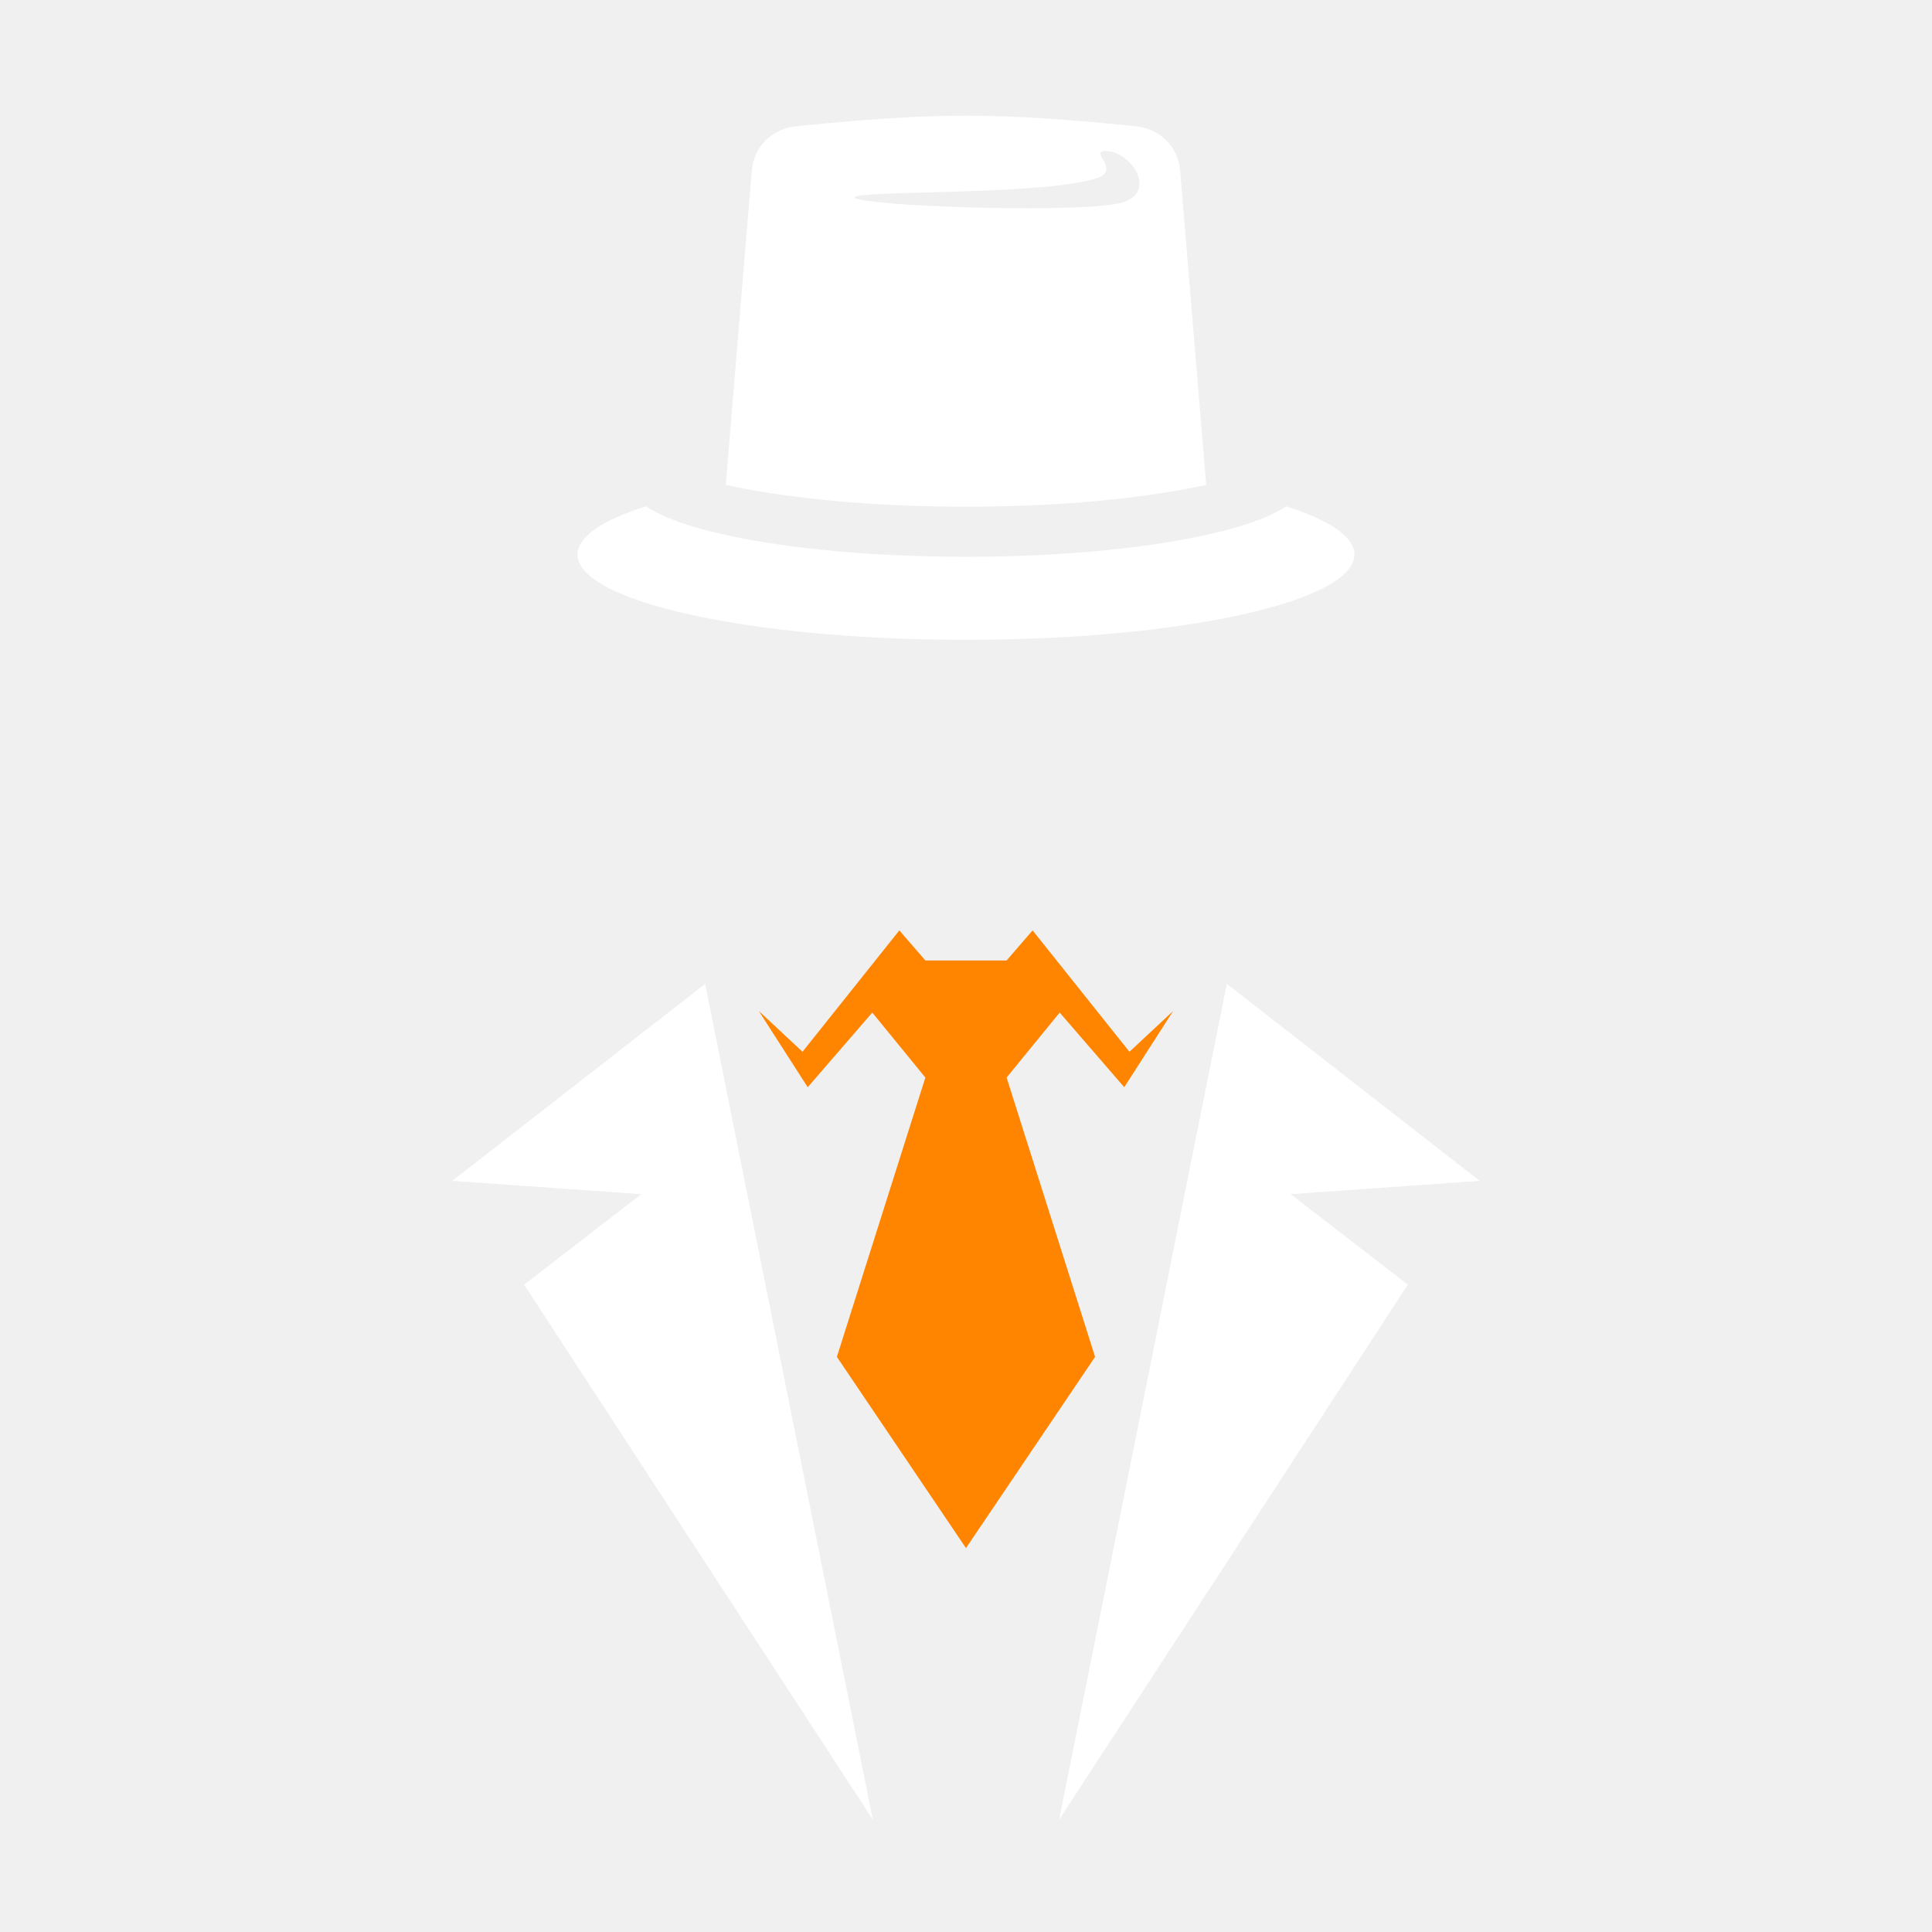
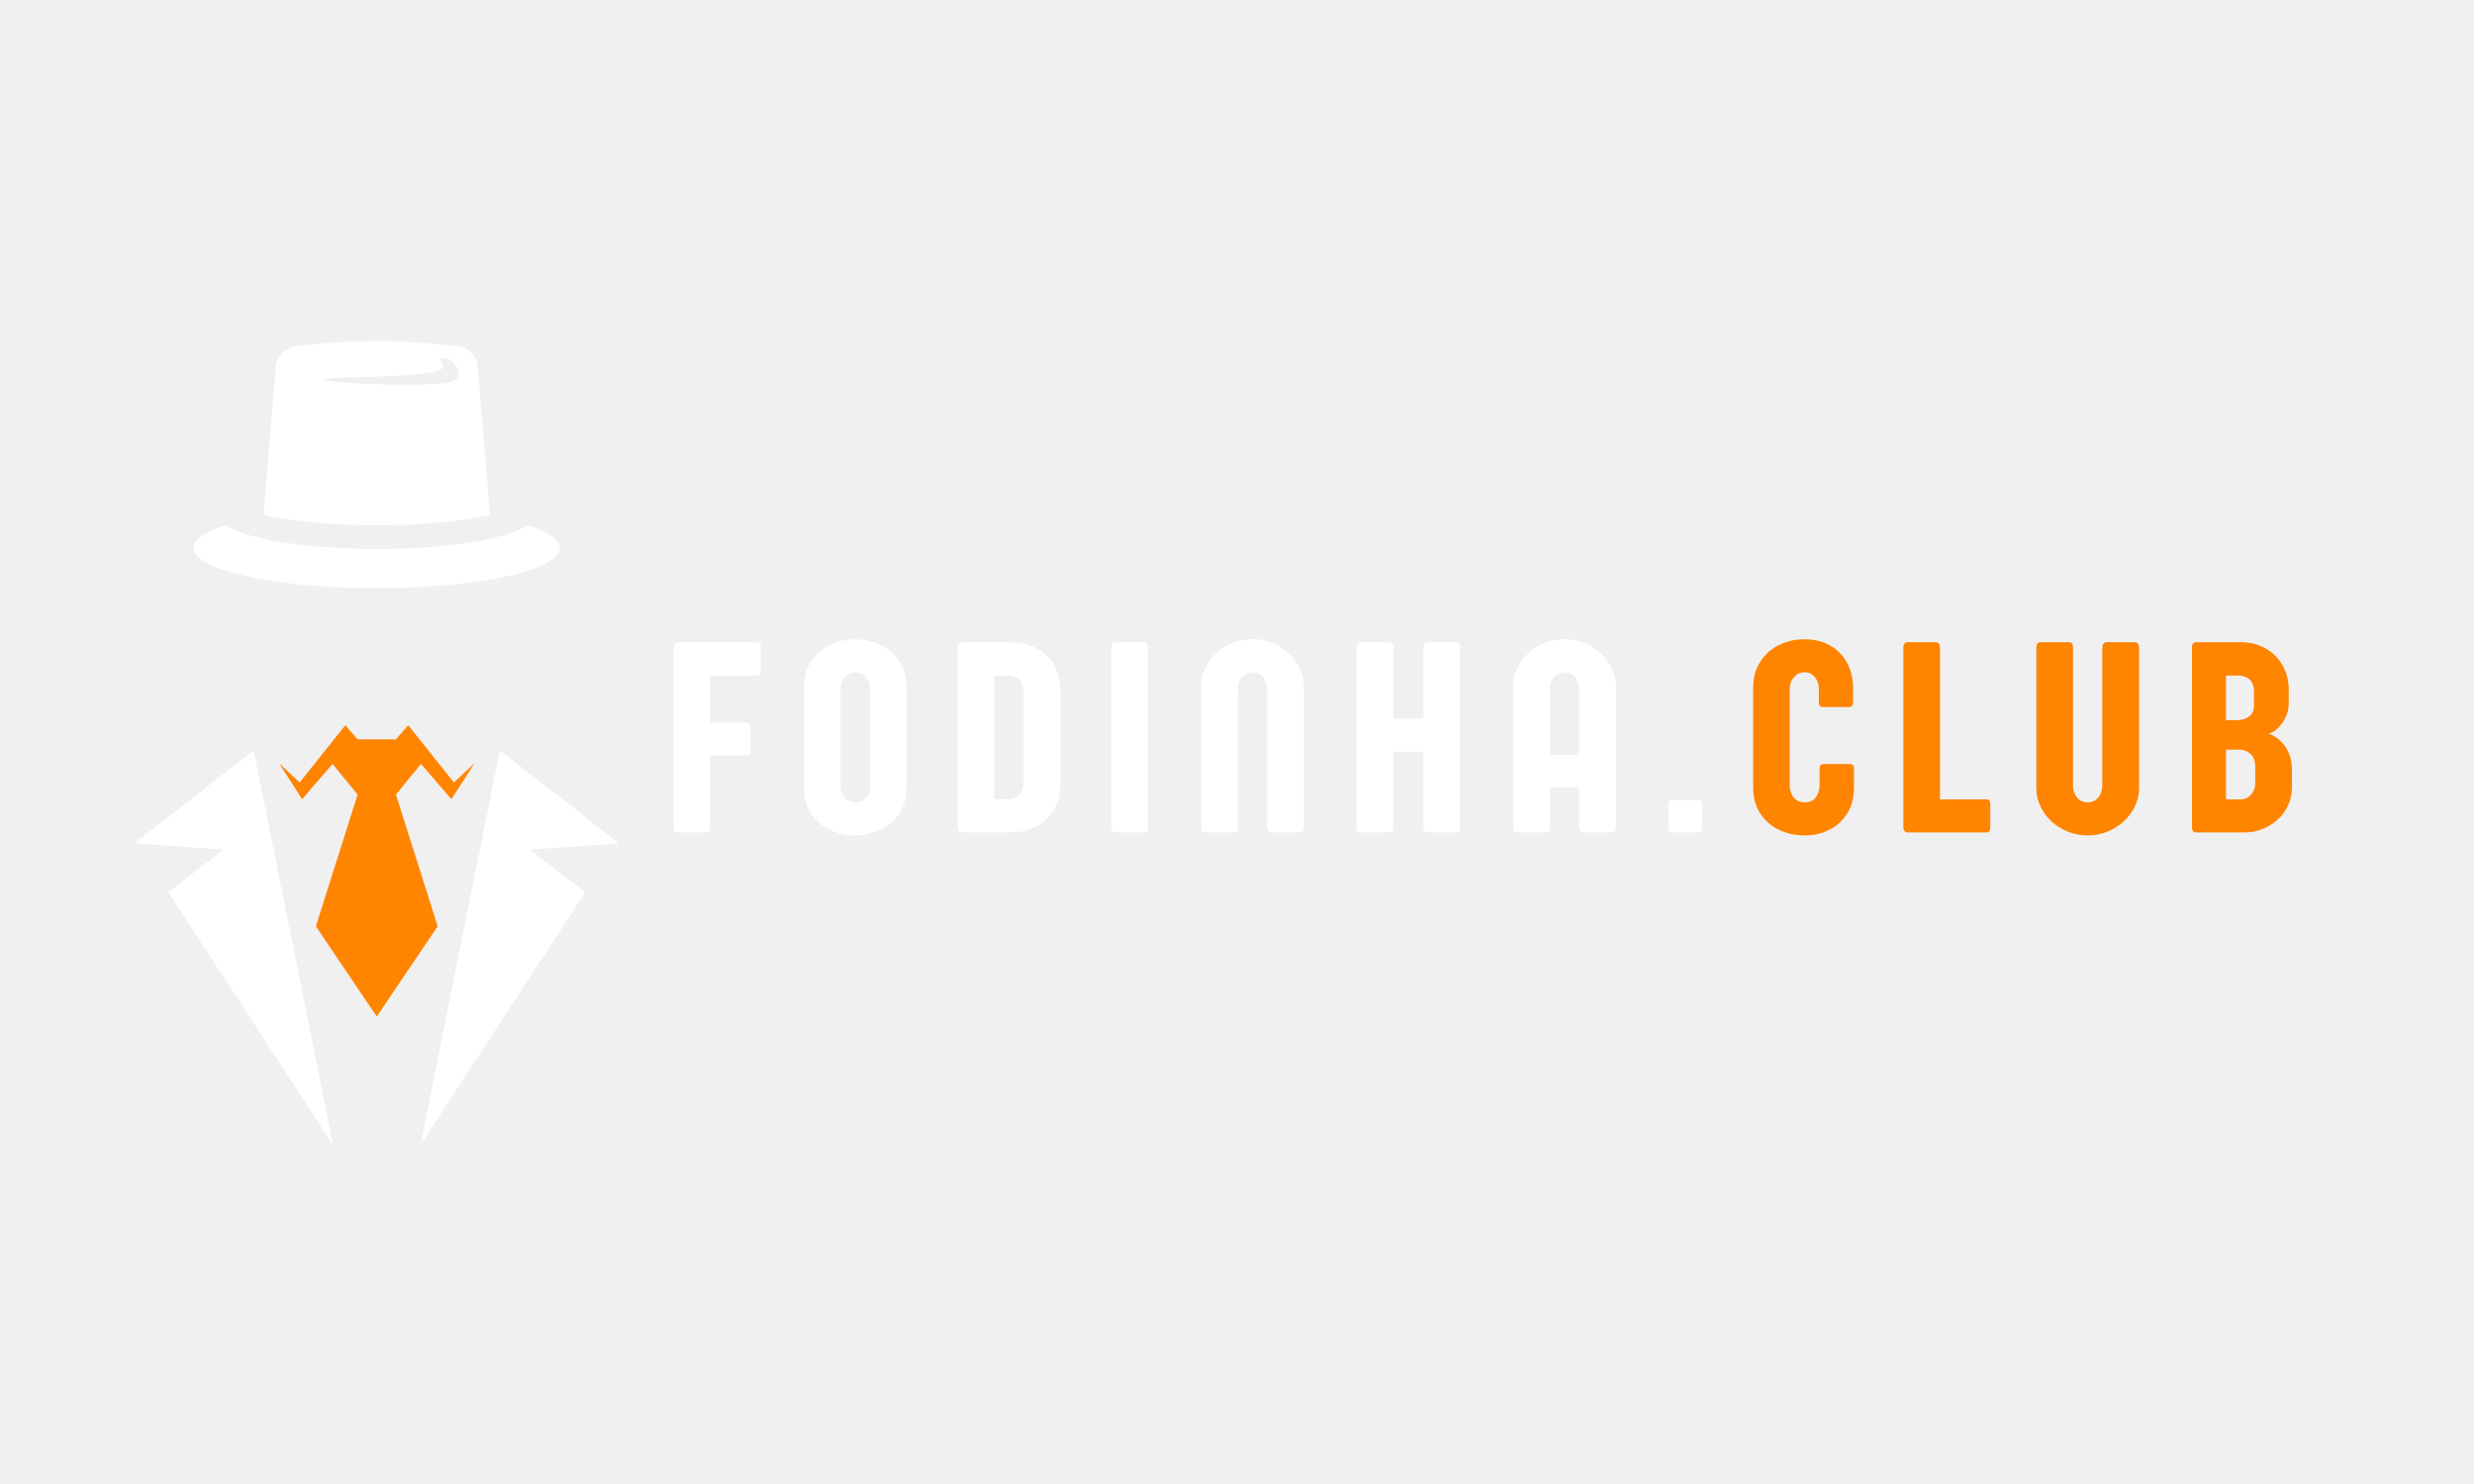
- <svg xmlns="http://www.w3.org/2000/svg" width="500" zoomAndPan="magnify" viewBox="0 0 375 375" height="500" preserveAspectRatio="xMidYMid meet" version="1.2">
+ <svg xmlns="http://www.w3.org/2000/svg" width="500" zoomAndPan="magnify" viewBox="0 0 375 225" height="300" preserveAspectRatio="xMidYMid meet" version="1.2">
  <defs>
-     <clipPath id="a5982e5198">
-       <path d="M 87.789 190 L 170 190 L 170 353.277 L 87.789 353.277 Z M 87.789 190 " />
+     <clipPath id="0b90cf4111">
+       <path d="M 29 51.457 L 85 51.457 L 85 90 L 29 90 Z M 29 51.457 " />
    </clipPath>
-     <clipPath id="1c32014b80">
-       <path d="M 205 190 L 287.289 190 L 287.289 353.277 L 205 353.277 Z M 205 190 " />
+     <clipPath id="1d83f02cd6">
+       <path d="M 20.379 113 L 51 113 L 51 173.691 L 20.379 173.691 Z M 20.379 113 " />
+     </clipPath>
+     <clipPath id="bb031a34de">
+       <path d="M 63 113 L 93.879 113 L 93.879 173.691 L 63 173.691 Z M 63 113 " />
    </clipPath>
  </defs>
-   <g id="1d1344cf44">
-     <path style=" stroke:none;fill-rule:evenodd;fill:#ffffff;fill-opacity:1;" d="M 249.648 98.277 C 258 100.941 262.891 104.168 262.891 107.645 C 262.891 116.785 229.137 124.191 187.496 124.191 C 145.855 124.191 112.102 116.785 112.102 107.645 C 112.102 104.168 116.992 100.941 125.344 98.277 C 133.789 103.961 158.422 108.074 187.496 108.074 C 216.57 108.074 241.203 103.961 249.648 98.277 Z M 166.039 38.516 C 171.57 40.273 211.289 41.359 217.906 39.289 C 224.523 37.223 219.766 29.879 215.219 29.359 C 210.668 28.844 217.754 32.934 213.047 34.531 C 202.395 38.152 163.348 36.758 166.039 38.516 Z M 140.867 94.113 L 145.922 33.184 C 146.316 28.422 149.855 24.973 154.609 24.496 C 181.59 21.789 193.402 21.773 220.383 24.496 C 225.137 24.977 228.68 28.422 229.07 33.184 L 234.125 94.113 C 222.273 96.73 205.762 98.352 187.496 98.352 C 169.23 98.352 152.719 96.73 140.867 94.113 Z M 140.867 94.113 " />
-     <g clip-rule="nonzero" clip-path="url(#a5982e5198)">
-       <path style=" stroke:none;fill-rule:evenodd;fill:#ffffff;fill-opacity:1;" d="M 136.867 190.969 L 87.789 229.199 L 124.469 231.785 L 101.734 249.348 L 169.414 353.191 Z M 136.867 190.969 " />
+   <g id="95ed17cc9c">
+     <g style="fill:#ffffff;fill-opacity:1;">
+       <g transform="translate(100.6042, 126.2117)">
+         <path style="stroke:none" d="M 14.719 -28.094 L 14.719 -24.547 C 14.719 -24.035 14.531 -23.781 14.156 -23.781 L 7.047 -23.781 L 7.047 -16.672 L 12.531 -16.672 C 12.695 -16.672 12.844 -16.617 12.969 -16.516 C 13.094 -16.41 13.156 -16.219 13.156 -15.938 L 13.156 -12.406 C 13.156 -11.914 12.945 -11.672 12.531 -11.672 L 7.047 -11.672 L 7.047 -0.797 C 7.047 -0.266 6.82 0 6.375 0 L 2.203 0 C 1.734 0 1.5 -0.266 1.5 -0.797 L 1.5 -28.031 C 1.5 -28.57 1.734 -28.844 2.203 -28.844 L 14.156 -28.844 C 14.531 -28.844 14.719 -28.594 14.719 -28.094 Z M 14.719 -28.094 " />
+       </g>
    </g>
-     <g clip-rule="nonzero" clip-path="url(#1c32014b80)">
-       <path style=" stroke:none;fill-rule:evenodd;fill:#ffffff;fill-opacity:1;" d="M 238.125 190.969 L 287.207 229.199 L 250.523 231.785 L 273.258 249.348 L 205.578 353.191 Z M 238.125 190.969 " />
+     <g style="fill:#ffffff;fill-opacity:1;">
+       <g transform="translate(120.8167, 126.2117)">
+         <path style="stroke:none" d="M 16.609 -22.047 L 16.609 -6.781 C 16.609 -5.645 16.398 -4.629 15.984 -3.734 C 15.566 -2.836 14.992 -2.078 14.266 -1.453 C 13.547 -0.828 12.711 -0.352 11.766 -0.031 C 10.828 0.289 9.836 0.453 8.797 0.453 C 7.754 0.453 6.766 0.285 5.828 -0.047 C 4.898 -0.391 4.07 -0.875 3.344 -1.5 C 2.625 -2.125 2.062 -2.883 1.656 -3.781 C 1.25 -4.676 1.047 -5.676 1.047 -6.781 L 1.047 -22.047 C 1.047 -23.172 1.25 -24.18 1.656 -25.078 C 2.062 -25.973 2.625 -26.734 3.344 -27.359 C 4.07 -27.992 4.898 -28.473 5.828 -28.797 C 6.766 -29.117 7.754 -29.281 8.797 -29.281 C 9.836 -29.281 10.828 -29.117 11.766 -28.797 C 12.711 -28.473 13.547 -27.992 14.266 -27.359 C 14.992 -26.734 15.566 -25.977 15.984 -25.094 C 16.398 -24.207 16.609 -23.191 16.609 -22.047 Z M 8.844 -24.281 C 8.133 -24.281 7.582 -24.02 7.188 -23.5 C 6.789 -22.988 6.594 -22.398 6.594 -21.734 L 6.594 -7.062 C 6.594 -6.414 6.781 -5.836 7.156 -5.328 C 7.539 -4.816 8.086 -4.562 8.797 -4.562 C 9.516 -4.562 10.07 -4.797 10.469 -5.266 C 10.863 -5.734 11.062 -6.289 11.062 -6.938 L 11.062 -21.734 C 11.062 -22.398 10.863 -22.988 10.469 -23.5 C 10.07 -24.02 9.531 -24.281 8.844 -24.281 Z M 8.844 -24.281 " />
+       </g>
    </g>
-     <path style=" stroke:none;fill-rule:evenodd;fill:#ff8400;fill-opacity:1;" d="M 147.277 196.227 L 155.766 204.148 L 174.562 180.586 L 179.613 186.426 L 195.379 186.426 L 200.43 180.586 L 219.227 204.148 L 227.715 196.227 L 218.215 211.027 L 205.684 196.539 L 195.379 209.152 L 212.555 263.367 L 187.496 300.48 L 162.438 263.367 L 179.613 209.152 L 169.309 196.539 L 156.777 211.027 Z M 147.277 196.227 " />
+     <g style="fill:#ffffff;fill-opacity:1;">
+       <g transform="translate(143.6757, 126.2117)">
+         <path style="stroke:none" d="M 7.047 -23.781 L 7.047 -5.016 L 9.219 -5.016 C 9.906 -5.047 10.457 -5.301 10.875 -5.781 C 11.289 -6.258 11.5 -6.852 11.5 -7.562 L 11.5 -21.219 C 11.5 -22.094 11.273 -22.738 10.828 -23.156 C 10.391 -23.57 9.816 -23.781 9.109 -23.781 Z M 1.5 -0.797 L 1.5 -28.031 C 1.5 -28.57 1.734 -28.844 2.203 -28.844 L 9.438 -28.844 C 10.883 -28.832 12.18 -28.539 13.328 -27.969 C 14.473 -27.406 15.379 -26.578 16.047 -25.484 C 16.711 -24.391 17.047 -23.047 17.047 -21.453 L 17.047 -7.406 C 17.047 -5.801 16.711 -4.453 16.047 -3.359 C 15.379 -2.273 14.473 -1.445 13.328 -0.875 C 12.18 -0.301 10.898 -0.008 9.484 0 L 2.203 0 C 1.734 0 1.5 -0.266 1.5 -0.797 Z M 1.5 -0.797 " />
+       </g>
+     </g>
+     <g style="fill:#ffffff;fill-opacity:1;">
+       <g transform="translate(166.9724, 126.2117)">
+         <path style="stroke:none" d="M 7.047 -28.031 L 7.047 -0.797 C 7.047 -0.266 6.816 0 6.359 0 L 2.188 0 C 1.727 0 1.5 -0.266 1.5 -0.797 L 1.5 -28.031 C 1.5 -28.57 1.727 -28.844 2.188 -28.844 L 6.359 -28.844 C 6.816 -28.844 7.047 -28.57 7.047 -28.031 Z M 7.047 -28.031 " />
+       </g>
+     </g>
+     <g style="fill:#ffffff;fill-opacity:1;">
+       <g transform="translate(180.7454, 126.2117)">
+         <path style="stroke:none" d="M 16.219 0 L 11.984 0 C 11.773 0 11.609 -0.082 11.484 -0.25 C 11.367 -0.414 11.312 -0.609 11.312 -0.828 L 11.312 -21.766 C 11.312 -22.41 11.117 -22.988 10.734 -23.5 C 10.348 -24.008 9.805 -24.266 9.109 -24.266 C 8.398 -24.266 7.848 -24.008 7.453 -23.5 C 7.066 -22.988 6.875 -22.41 6.875 -21.766 L 6.875 -0.812 C 6.875 -0.594 6.828 -0.398 6.734 -0.234 C 6.648 -0.078 6.488 0 6.25 0 L 1.859 0 C 1.703 0 1.57 -0.078 1.469 -0.234 C 1.363 -0.398 1.312 -0.594 1.312 -0.812 L 1.312 -22.078 C 1.312 -23.078 1.52 -24.016 1.938 -24.891 C 2.352 -25.766 2.914 -26.531 3.625 -27.188 C 4.344 -27.852 5.172 -28.375 6.109 -28.75 C 7.055 -29.125 8.051 -29.312 9.094 -29.312 C 10.133 -29.312 11.125 -29.125 12.062 -28.75 C 13 -28.375 13.828 -27.852 14.547 -27.188 C 15.266 -26.531 15.832 -25.766 16.25 -24.891 C 16.676 -24.016 16.891 -23.078 16.891 -22.078 L 16.891 -0.828 C 16.891 -0.617 16.836 -0.426 16.734 -0.25 C 16.629 -0.082 16.457 0 16.219 0 Z M 16.219 0 " />
+       </g>
+     </g>
+     <g style="fill:#ffffff;fill-opacity:1;">
+       <g transform="translate(204.1463, 126.2117)">
+         <path style="stroke:none" d="M 12.344 -28.844 L 16.484 -28.844 C 16.672 -28.844 16.832 -28.785 16.969 -28.672 C 17.102 -28.566 17.172 -28.363 17.172 -28.062 L 17.172 -0.797 C 17.172 -0.266 16.922 0 16.422 0 L 12.344 0 C 11.863 0 11.625 -0.266 11.625 -0.797 L 11.625 -12.25 L 7.047 -12.25 L 7.047 -0.797 C 7.047 -0.266 6.816 0 6.359 0 L 2.188 0 C 1.727 0 1.5 -0.266 1.5 -0.797 L 1.5 -28.031 C 1.5 -28.57 1.727 -28.844 2.188 -28.844 L 6.359 -28.844 C 6.816 -28.844 7.047 -28.57 7.047 -28.031 L 7.047 -17.281 L 11.625 -17.281 L 11.625 -28.031 C 11.625 -28.258 11.68 -28.453 11.797 -28.609 C 11.922 -28.766 12.102 -28.844 12.344 -28.844 Z M 12.344 -28.844 " />
+       </g>
+     </g>
+     <g style="fill:#ffffff;fill-opacity:1;">
+       <g transform="translate(228.0473, 126.2117)">
+         <path style="stroke:none" d="M 6.875 -21.766 L 6.875 -11.734 L 11.312 -11.734 L 11.312 -21.766 C 11.312 -22.41 11.117 -22.988 10.734 -23.5 C 10.348 -24.008 9.805 -24.266 9.109 -24.266 C 8.398 -24.266 7.848 -24.008 7.453 -23.5 C 7.066 -22.988 6.875 -22.41 6.875 -21.766 Z M 16.891 -22.078 L 16.891 -0.828 C 16.891 -0.617 16.836 -0.426 16.734 -0.25 C 16.629 -0.082 16.457 0 16.219 0 L 11.984 0 C 11.773 0 11.609 -0.082 11.484 -0.25 C 11.367 -0.414 11.312 -0.609 11.312 -0.828 L 11.312 -6.875 L 6.875 -6.875 L 6.875 -0.812 C 6.875 -0.594 6.832 -0.398 6.75 -0.234 C 6.664 -0.078 6.5 0 6.25 0 L 1.859 0 C 1.703 0 1.57 -0.078 1.469 -0.234 C 1.363 -0.398 1.312 -0.594 1.312 -0.812 L 1.312 -22.078 C 1.312 -23.078 1.52 -24.016 1.938 -24.891 C 2.352 -25.766 2.914 -26.531 3.625 -27.188 C 4.344 -27.852 5.172 -28.375 6.109 -28.75 C 7.055 -29.125 8.051 -29.312 9.094 -29.312 C 10.133 -29.312 11.125 -29.125 12.062 -28.75 C 13 -28.375 13.828 -27.852 14.547 -27.188 C 15.266 -26.531 15.832 -25.766 16.25 -24.891 C 16.676 -24.016 16.891 -23.078 16.891 -22.078 Z M 16.891 -22.078 " />
+       </g>
+     </g>
+     <g style="fill:#ffffff;fill-opacity:1;">
+       <g transform="translate(251.4482, 126.2117)">
+         <path style="stroke:none" d="M 6.562 -4.141 L 6.562 -0.734 C 6.562 -0.453 6.477 -0.258 6.312 -0.156 C 6.145 -0.051 6.016 0 5.922 0 L 2.078 0 C 1.984 0 1.852 -0.047 1.688 -0.141 C 1.531 -0.242 1.453 -0.441 1.453 -0.734 L 1.453 -4.141 C 1.453 -4.41 1.52 -4.609 1.656 -4.734 C 1.789 -4.859 1.926 -4.922 2.062 -4.922 L 5.922 -4.922 C 6.18 -4.922 6.352 -4.828 6.438 -4.641 C 6.52 -4.461 6.562 -4.297 6.562 -4.141 Z M 6.562 -4.141 " />
+       </g>
+     </g>
+     <g style="fill:#ff8400;fill-opacity:1;">
+       <g transform="translate(264.6902, 126.2117)">
+         <path style="stroke:none" d="M 16.203 -21.953 L 16.203 -19.922 C 16.203 -19.609 16.156 -19.379 16.062 -19.234 C 15.977 -19.086 15.801 -19.016 15.531 -19.016 L 11.656 -19.016 C 11.406 -19.016 11.234 -19.078 11.141 -19.203 C 11.047 -19.336 11 -19.551 11 -19.844 L 11 -21.781 C 11 -22.195 10.914 -22.594 10.75 -22.969 C 10.582 -23.352 10.336 -23.664 10.016 -23.906 C 9.703 -24.156 9.316 -24.281 8.859 -24.281 C 8.18 -24.281 7.633 -24.031 7.219 -23.531 C 6.801 -23.039 6.594 -22.473 6.594 -21.828 L 6.594 -7.094 C 6.594 -6.656 6.68 -6.238 6.859 -5.844 C 7.035 -5.457 7.297 -5.145 7.641 -4.906 C 7.984 -4.676 8.391 -4.562 8.859 -4.562 C 9.617 -4.562 10.18 -4.816 10.547 -5.328 C 10.922 -5.848 11.109 -6.438 11.109 -7.094 L 11.109 -9.562 C 11.109 -9.883 11.148 -10.098 11.234 -10.203 C 11.328 -10.316 11.492 -10.375 11.734 -10.375 L 15.625 -10.375 C 15.863 -10.375 16.039 -10.328 16.156 -10.234 C 16.27 -10.141 16.328 -9.93 16.328 -9.609 L 16.328 -6.781 C 16.328 -5.27 15.988 -3.973 15.312 -2.891 C 14.633 -1.805 13.727 -0.977 12.594 -0.406 C 11.469 0.164 10.207 0.453 8.812 0.453 C 7.77 0.453 6.781 0.289 5.844 -0.031 C 4.906 -0.352 4.07 -0.828 3.344 -1.453 C 2.625 -2.078 2.062 -2.836 1.656 -3.734 C 1.25 -4.629 1.047 -5.645 1.047 -6.781 L 1.047 -22.047 C 1.047 -23.078 1.234 -24.031 1.609 -24.906 C 1.992 -25.789 2.531 -26.562 3.219 -27.219 C 3.914 -27.875 4.738 -28.379 5.688 -28.734 C 6.633 -29.098 7.676 -29.281 8.812 -29.281 C 10.082 -29.281 11.18 -29.07 12.109 -28.656 C 13.035 -28.238 13.801 -27.68 14.406 -26.984 C 15.008 -26.297 15.457 -25.516 15.75 -24.641 C 16.051 -23.766 16.203 -22.867 16.203 -21.953 Z M 16.203 -21.953 " />
+       </g>
+     </g>
+     <g style="fill:#ff8400;fill-opacity:1;">
+       <g transform="translate(287.0074, 126.2117)">
+         <path style="stroke:none" d="M 14.094 0 L 2.203 0 C 1.734 0 1.5 -0.266 1.5 -0.797 L 1.5 -28.031 C 1.5 -28.57 1.727 -28.844 2.188 -28.844 L 6.359 -28.844 C 6.816 -28.844 7.047 -28.57 7.047 -28.031 L 7.047 -5.016 L 14.094 -5.016 C 14.477 -5.016 14.672 -4.781 14.672 -4.312 L 14.672 -0.75 C 14.672 -0.25 14.477 0 14.094 0 Z M 14.094 0 " />
+       </g>
+     </g>
+     <g style="fill:#ff8400;fill-opacity:1;">
+       <g transform="translate(307.3449, 126.2117)">
+         <path style="stroke:none" d="M 11.312 -7.094 L 11.312 -28.016 C 11.312 -28.234 11.367 -28.426 11.484 -28.594 C 11.598 -28.758 11.766 -28.844 11.984 -28.844 L 16.219 -28.844 C 16.457 -28.844 16.629 -28.754 16.734 -28.578 C 16.836 -28.41 16.891 -28.223 16.891 -28.016 L 16.891 -6.781 C 16.891 -5.77 16.676 -4.828 16.25 -3.953 C 15.832 -3.078 15.266 -2.312 14.547 -1.656 C 13.828 -1 13 -0.484 12.062 -0.109 C 11.125 0.266 10.133 0.453 9.094 0.453 C 8.051 0.453 7.055 0.266 6.109 -0.109 C 5.172 -0.484 4.344 -1 3.625 -1.656 C 2.914 -2.312 2.352 -3.078 1.938 -3.953 C 1.52 -4.828 1.312 -5.77 1.312 -6.781 L 1.312 -28.031 C 1.312 -28.258 1.363 -28.453 1.469 -28.609 C 1.582 -28.766 1.711 -28.844 1.859 -28.844 L 6.25 -28.844 C 6.5 -28.844 6.664 -28.766 6.75 -28.609 C 6.832 -28.453 6.875 -28.258 6.875 -28.031 L 6.875 -7.094 C 6.875 -6.438 7.066 -5.848 7.453 -5.328 C 7.848 -4.816 8.398 -4.562 9.109 -4.562 C 9.578 -4.562 9.973 -4.676 10.297 -4.906 C 10.629 -5.145 10.879 -5.457 11.047 -5.844 C 11.223 -6.238 11.312 -6.656 11.312 -7.094 Z M 11.312 -7.094 " />
+       </g>
+     </g>
+     <g style="fill:#ff8400;fill-opacity:1;">
+       <g transform="translate(330.7458, 126.2117)">
+         <path style="stroke:none" d="M 11.094 -7.406 L 11.094 -9.938 C 11.094 -10.832 10.852 -11.488 10.375 -11.906 C 9.895 -12.332 9.344 -12.547 8.719 -12.547 L 6.656 -12.547 L 6.656 -5.016 L 8.812 -5.016 C 9.312 -5.016 9.727 -5.133 10.062 -5.375 C 10.395 -5.625 10.648 -5.93 10.828 -6.297 C 11.004 -6.66 11.094 -7.031 11.094 -7.406 Z M 10.906 -19.266 L 10.906 -21.297 C 10.906 -22.16 10.68 -22.789 10.234 -23.188 C 9.785 -23.582 9.223 -23.781 8.547 -23.781 L 6.656 -23.781 L 6.656 -17.031 L 8.484 -17.031 C 8.785 -17.031 9.125 -17.094 9.5 -17.219 C 9.875 -17.344 10.203 -17.562 10.484 -17.875 C 10.766 -18.195 10.906 -18.66 10.906 -19.266 Z M 16.172 -21.609 L 16.172 -19.547 C 16.172 -18.773 16.004 -18.062 15.672 -17.406 C 15.348 -16.75 14.953 -16.203 14.484 -15.766 C 14.016 -15.336 13.555 -15.078 13.109 -14.984 C 13.398 -14.898 13.742 -14.734 14.141 -14.484 C 14.535 -14.234 14.926 -13.883 15.312 -13.438 C 15.707 -13 16.031 -12.445 16.281 -11.781 C 16.531 -11.125 16.656 -10.344 16.656 -9.438 L 16.656 -6.859 C 16.656 -5.848 16.457 -4.922 16.062 -4.078 C 15.664 -3.234 15.129 -2.508 14.453 -1.906 C 13.773 -1.301 13.008 -0.832 12.156 -0.5 C 11.301 -0.164 10.41 0 9.484 0 L 2.203 0 C 1.734 0 1.5 -0.266 1.5 -0.797 L 1.5 -28.031 C 1.5 -28.57 1.734 -28.844 2.203 -28.844 L 8.844 -28.844 C 10.301 -28.844 11.578 -28.523 12.672 -27.891 C 13.766 -27.266 14.617 -26.41 15.234 -25.328 C 15.859 -24.242 16.172 -23.004 16.172 -21.609 Z M 16.172 -21.609 " />
+       </g>
+     </g>
+     <g clip-rule="nonzero" clip-path="url(#0b90cf4111)">
+       <path style=" stroke:none;fill-rule:evenodd;fill:#ffffff;fill-opacity:1;" d="M 80.008 79.629 C 83.082 80.609 84.887 81.801 84.887 83.082 C 84.887 86.445 72.449 89.176 57.109 89.176 C 41.77 89.176 29.336 86.445 29.336 83.082 C 29.336 81.801 31.137 80.609 34.215 79.629 C 37.324 81.723 46.398 83.238 57.109 83.238 C 67.82 83.238 76.895 81.723 80.008 79.629 Z M 49.207 57.613 C 51.242 58.262 65.875 58.66 68.312 57.898 C 70.75 57.137 69 54.43 67.324 54.242 C 65.645 54.051 68.258 55.555 66.523 56.145 C 62.598 57.48 48.215 56.965 49.207 57.613 Z M 39.934 78.094 L 41.793 55.648 C 41.938 53.895 43.242 52.625 44.996 52.449 C 54.934 51.449 59.285 51.445 69.227 52.449 C 70.977 52.625 72.281 53.895 72.426 55.648 L 74.289 78.094 C 69.922 79.059 63.84 79.656 57.109 79.656 C 50.383 79.656 44.297 79.059 39.934 78.094 Z M 39.934 78.094 " />
+     </g>
+     <g clip-rule="nonzero" clip-path="url(#1d83f02cd6)">
+       <path style=" stroke:none;fill-rule:evenodd;fill:#ffffff;fill-opacity:1;" d="M 38.457 113.777 L 20.379 127.859 L 33.891 128.812 L 25.516 135.285 L 50.449 173.539 Z M 38.457 113.777 " />
+     </g>
+     <g clip-rule="nonzero" clip-path="url(#bb031a34de)">
+       <path style=" stroke:none;fill-rule:evenodd;fill:#ffffff;fill-opacity:1;" d="M 75.762 113.777 L 93.844 127.859 L 80.328 128.812 L 88.703 135.285 L 63.773 173.539 Z M 75.762 113.777 " />
+     </g>
+     <path style=" stroke:none;fill-rule:evenodd;fill:#ff8400;fill-opacity:1;" d="M 42.293 115.715 L 45.422 118.633 L 52.344 109.953 L 54.207 112.102 L 60.016 112.102 L 61.875 109.953 L 68.801 118.633 L 71.926 115.715 L 68.426 121.168 L 63.812 115.828 L 60.016 120.477 L 66.344 140.445 L 57.109 154.121 L 47.879 140.445 L 54.207 120.477 L 50.41 115.828 L 45.793 121.168 Z M 42.293 115.715 " />
  </g>
</svg>
